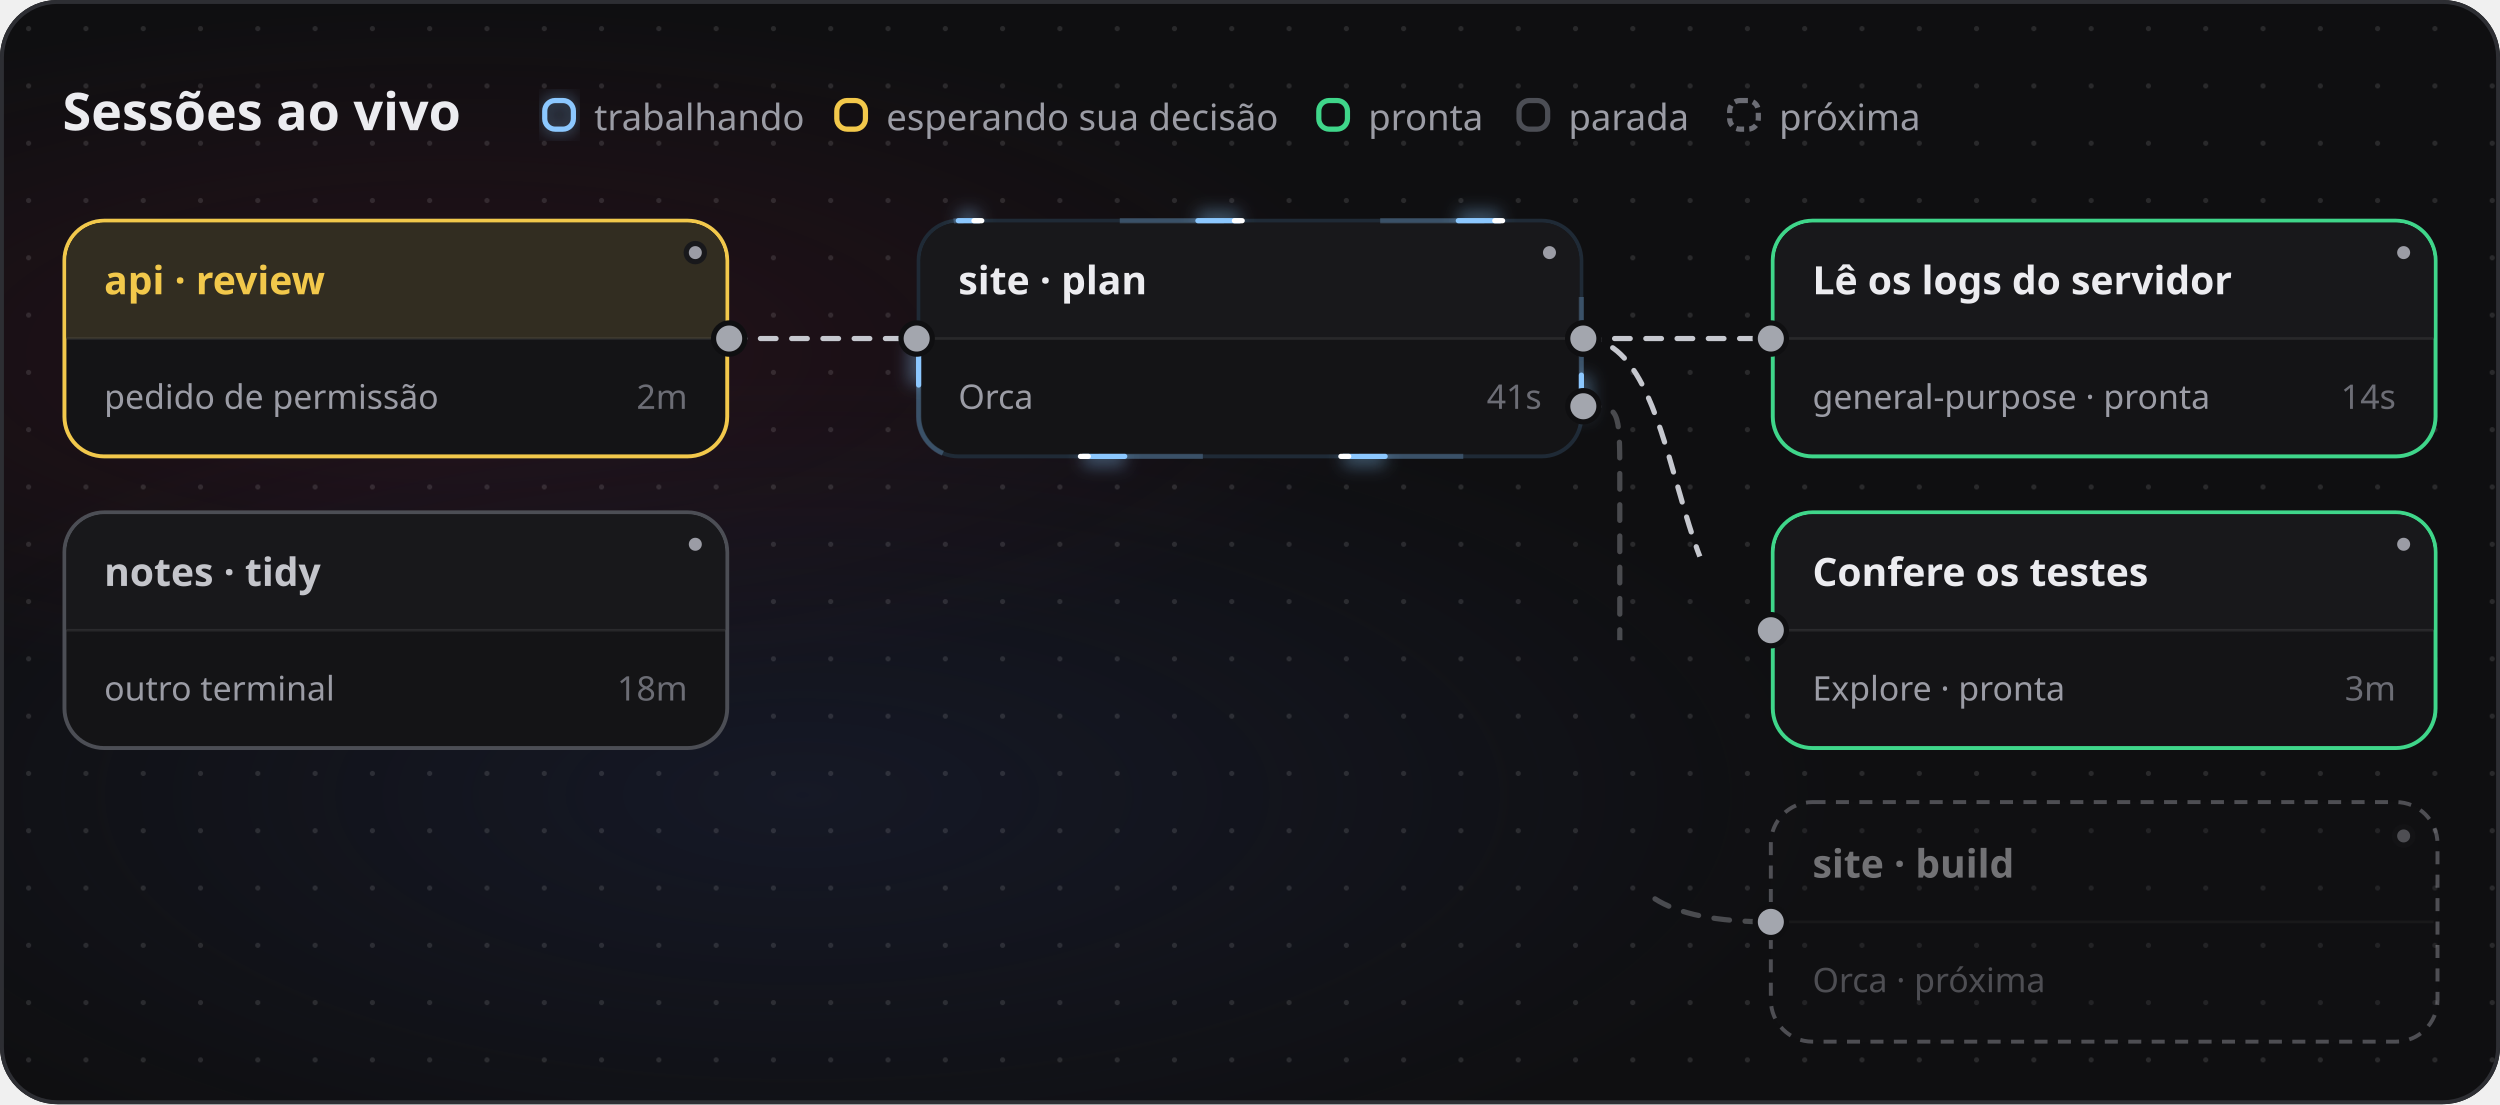
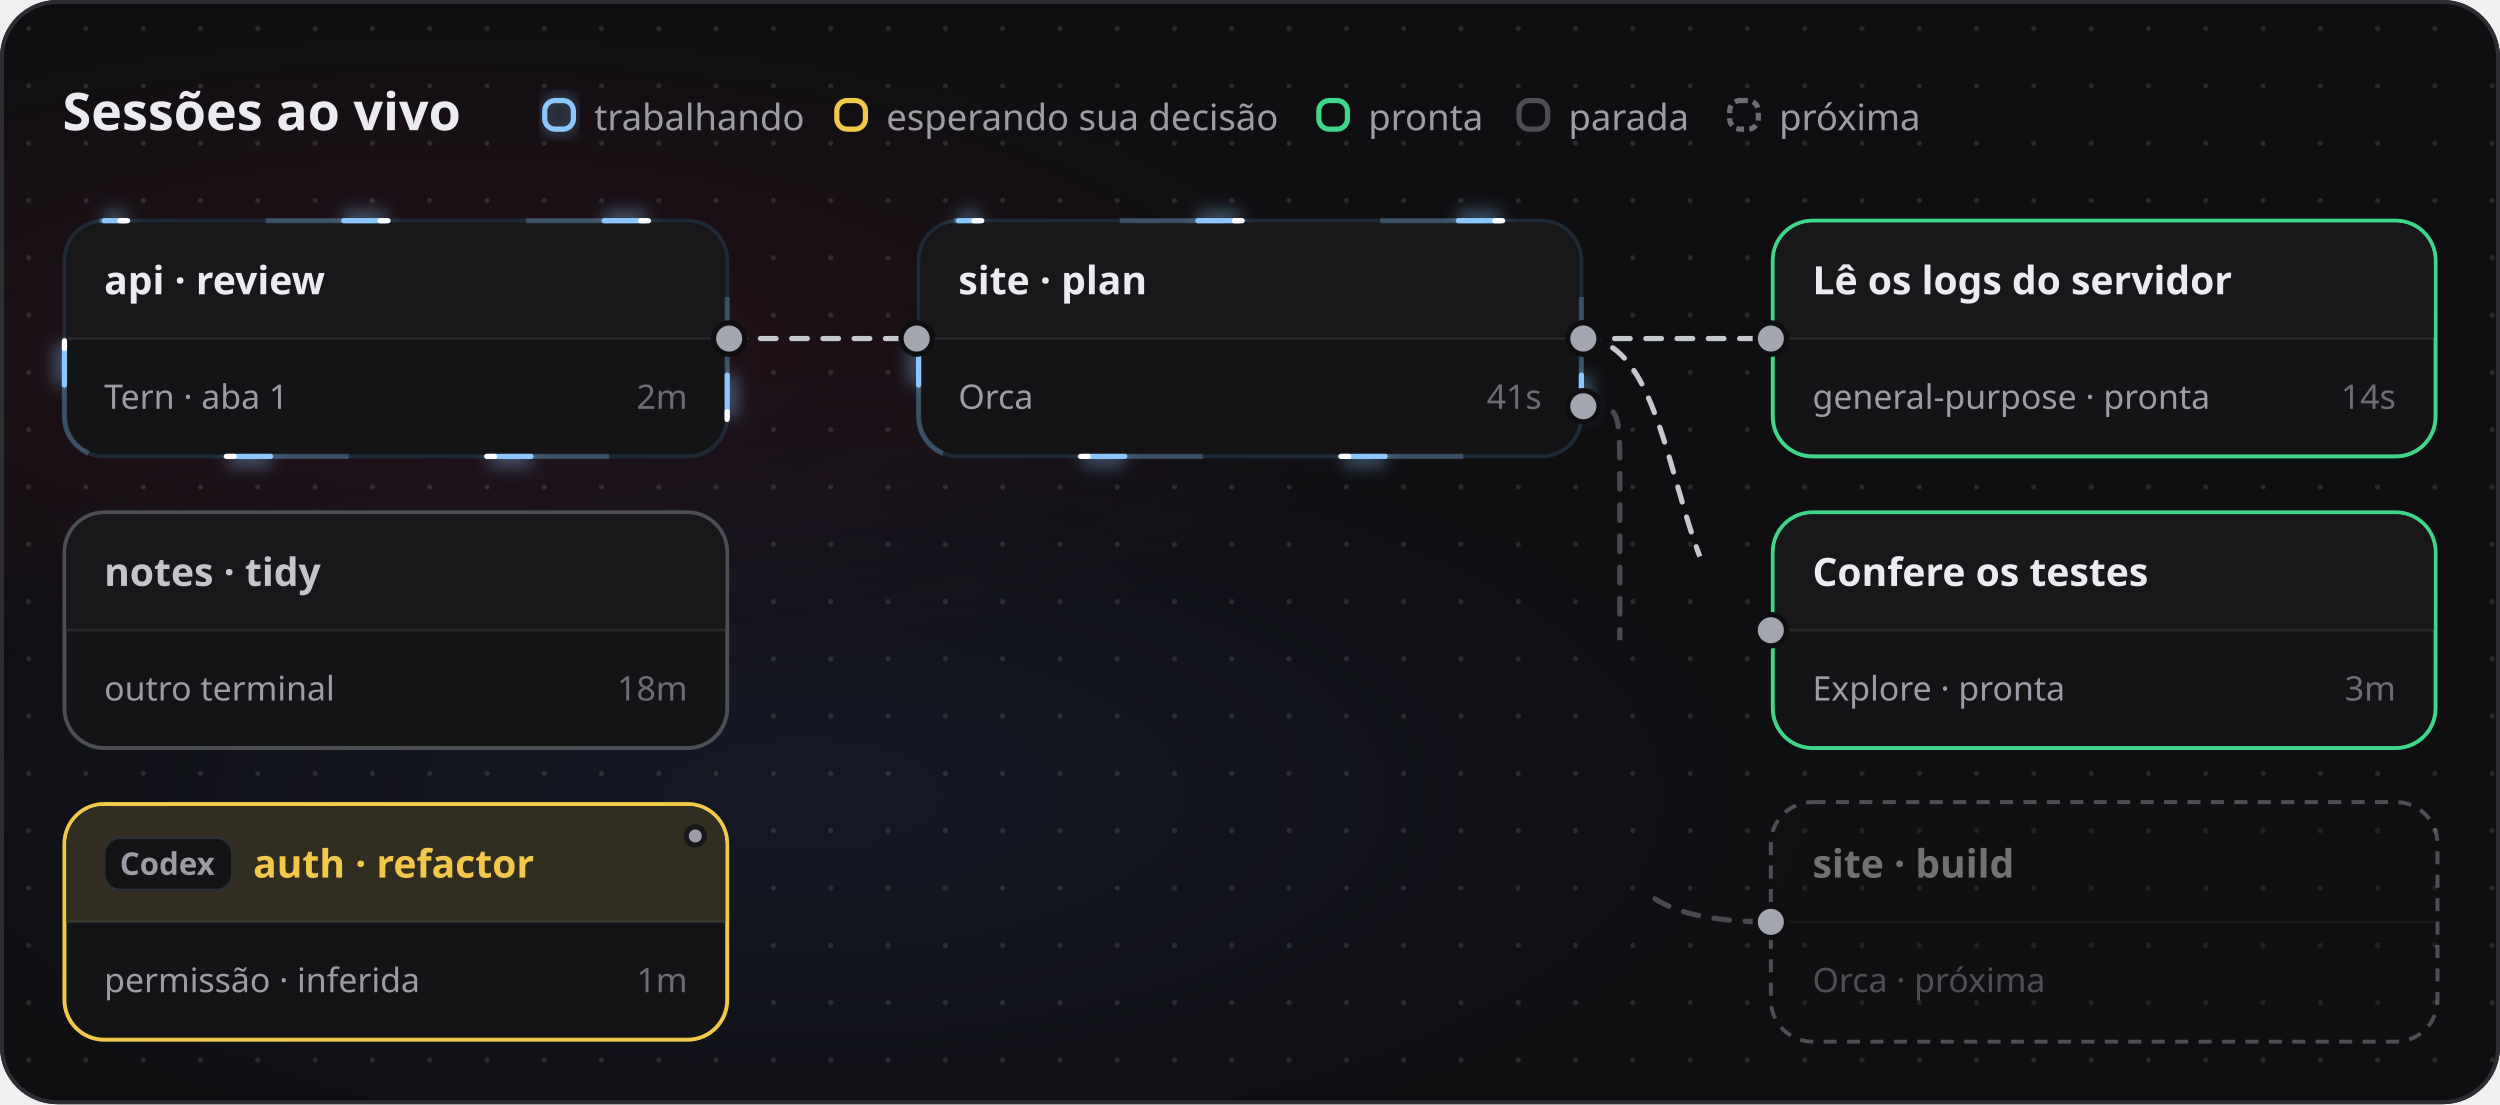
<svg xmlns="http://www.w3.org/2000/svg" viewBox="0 0 960 424" width="960" height="424" role="img" aria-labelledby="t d">
-   <style>text{font-family:-apple-system,BlinkMacSystemFont,'Segoe UI','Noto Sans',Helvetica,Arial,sans-serif}.mono{font-family:ui-monospace,SFMono-Regular,'SF Mono',Menlo,Consolas,'Liberation Mono',monospace}.num{font-variant-numeric:tabular-nums}@keyframes in0{0%,0%{opacity:0;transform:translateY(6px)}3%,100%{opacity:1;transform:none}}.in0{animation:in0 14s cubic-bezier(.23,1,.32,1) infinite}@keyframes in1{0%,0.6%{opacity:0;transform:translateY(6px)}3.6%,100%{opacity:1;transform:none}}.in1{animation:in1 14s cubic-bezier(.23,1,.32,1) infinite}@keyframes in2{0%,1.2%{opacity:0;transform:translateY(6px)}4.2%,100%{opacity:1;transform:none}}.in2{animation:in2 14s cubic-bezier(.23,1,.32,1) infinite}@keyframes in3{0%,1.8%{opacity:0;transform:translateY(6px)}4.8%,100%{opacity:1;transform:none}}.in3{animation:in3 14s cubic-bezier(.23,1,.32,1) infinite}@keyframes in4{0%,2.4%{opacity:0;transform:translateY(6px)}5.4%,100%{opacity:1;transform:none}}.in4{animation:in4 14s cubic-bezier(.23,1,.32,1) infinite}@keyframes in5{0%,3%{opacity:0;transform:translateY(6px)}6%,100%{opacity:1;transform:none}}.in5{animation:in5 14s cubic-bezier(.23,1,.32,1) infinite}@keyframes in6{0%,3.6%{opacity:0;transform:translateY(6px)}6.6%,100%{opacity:1;transform:none}}.in6{animation:in6 14s cubic-bezier(.23,1,.32,1) infinite}@keyframes dr0{0%,3%{stroke-dashoffset:100}6.5%,100%{stroke-dashoffset:0}}.dr0{animation:dr0 14s cubic-bezier(.77,0,.175,1) infinite}@keyframes pt0{0%,3%{opacity:0}4.5%,100%{opacity:1}}.pt0{animation:pt0 14s cubic-bezier(.23,1,.32,1) infinite}@keyframes dr1{0%,3.6%{stroke-dashoffset:100}7.1%,100%{stroke-dashoffset:0}}.dr1{animation:dr1 14s cubic-bezier(.77,0,.175,1) infinite}@keyframes pt1{0%,3.6%{opacity:0}5.1%,100%{opacity:1}}.pt1{animation:pt1 14s cubic-bezier(.23,1,.32,1) infinite}@keyframes dr2{0%,4.2%{stroke-dashoffset:100}7.7%,100%{stroke-dashoffset:0}}.dr2{animation:dr2 14s cubic-bezier(.77,0,.175,1) infinite}@keyframes pt2{0%,4.2%{opacity:0}5.7%,100%{opacity:1}}.pt2{animation:pt2 14s cubic-bezier(.23,1,.32,1) infinite}@keyframes dr3{0%,4.8%{stroke-dashoffset:100}8.3%,100%{stroke-dashoffset:0}}.dr3{animation:dr3 14s cubic-bezier(.77,0,.175,1) infinite}@keyframes pt3{0%,4.8%{opacity:0}6.3%,100%{opacity:1}}.pt3{animation:pt3 14s cubic-bezier(.23,1,.32,1) infinite}@keyframes dr4{0%,6%{stroke-dashoffset:100}9.5%,100%{stroke-dashoffset:0}}.dr4{animation:dr4 14s cubic-bezier(.77,0,.175,1) infinite}@keyframes pt4{0%,6%{opacity:0}7.5%,100%{opacity:1}}.pt4{animation:pt4 14s cubic-bezier(.23,1,.32,1) infinite}@keyframes wA{0%,45%{opacity:0}48%,100%{opacity:1}}.wA{animation:wA 14s cubic-bezier(.23,1,.32,1) infinite}@keyframes pA{0%,45%{opacity:1}48%,100%{opacity:0}}.pA{opacity:0;animation:pA 14s cubic-bezier(.23,1,.32,1) infinite}@keyframes dC{0%,30%{opacity:0}33%,100%{opacity:1}}.dC{animation:dC 14s cubic-bezier(.23,1,.32,1) infinite}@keyframes pC{0%,30%{opacity:1}33%,100%{opacity:0}}.pC{opacity:0;animation:pC 14s cubic-bezier(.23,1,.32,1) infinite}@keyframes gone{0%,70%{opacity:1}73%,100%{opacity:0}}.gone{opacity:0;animation:gone 14s cubic-bezier(.23,1,.32,1) infinite}@keyframes fin{0%,96%{opacity:1}100%{opacity:0}}.fin{animation:fin 14s linear infinite}@keyframes spin{from{stroke-dashoffset:100}to{stroke-dashoffset:0}}.spin{animation:spin 3s linear infinite}@keyframes spint{from{stroke-dashoffset:130}to{stroke-dashoffset:30}}.spint{animation:spint 3s linear infinite}@keyframes spinh{from{stroke-dashoffset:86}to{stroke-dashoffset:-14}}.spinh{animation:spinh 3s linear infinite}.ph1{animation-delay:-1.1s}.ph2{animation-delay:-2.2s}.phn1{animation-delay:-.2s}.phn2{animation-delay:-.4s}@keyframes rmfade{from{opacity:0}}@media (prefers-reduced-motion:reduce){*{animation:none!important}.fin{animation:rmfade .8s cubic-bezier(.23,1,.32,1) both!important}}</style>
+   <style>text{font-family:-apple-system,BlinkMacSystemFont,'Segoe UI','Noto Sans',Helvetica,Arial,sans-serif}.mono{font-family:ui-monospace,SFMono-Regular,'SF Mono',Menlo,Consolas,'Liberation Mono',monospace}.num{font-variant-numeric:tabular-nums}@keyframes in0{0%,0%{opacity:0;transform:translateY(6px)}3%,100%{opacity:1;transform:none}}.in0{animation:in0 14s cubic-bezier(.23,1,.32,1) infinite}@keyframes in1{0%,0.6%{opacity:0;transform:translateY(6px)}3.6%,100%{opacity:1;transform:none}}.in1{animation:in1 14s cubic-bezier(.23,1,.32,1) infinite}@keyframes in2{0%,1.2%{opacity:0;transform:translateY(6px)}4.2%,100%{opacity:1;transform:none}}.in2{animation:in2 14s cubic-bezier(.23,1,.32,1) infinite}@keyframes in3{0%,1.8%{opacity:0;transform:translateY(6px)}4.8%,100%{opacity:1;transform:none}}.in3{animation:in3 14s cubic-bezier(.23,1,.32,1) infinite}@keyframes in4{0%,2.4%{opacity:0;transform:translateY(6px)}5.4%,100%{opacity:1;transform:none}}.in4{animation:in4 14s cubic-bezier(.23,1,.32,1) infinite}@keyframes in5{0%,3%{opacity:0;transform:translateY(6px)}6%,100%{opacity:1;transform:none}}.in5{animation:in5 14s cubic-bezier(.23,1,.32,1) infinite}@keyframes in6{0%,3.6%{opacity:0;transform:translateY(6px)}6.6%,100%{opacity:1;transform:none}}.in6{animation:in6 14s cubic-bezier(.23,1,.32,1) infinite}@keyframes in7{0%,4.2%{opacity:0;transform:translateY(6px)}7.2%,100%{opacity:1;transform:none}}.in7{animation:in7 14s cubic-bezier(.23,1,.32,1) infinite}@keyframes dr0{0%,3%{stroke-dashoffset:100}6.5%,100%{stroke-dashoffset:0}}.dr0{animation:dr0 14s cubic-bezier(.77,0,.175,1) infinite}@keyframes pt0{0%,3%{opacity:0}4.5%,100%{opacity:1}}.pt0{animation:pt0 14s cubic-bezier(.23,1,.32,1) infinite}@keyframes dr1{0%,3.6%{stroke-dashoffset:100}7.1%,100%{stroke-dashoffset:0}}.dr1{animation:dr1 14s cubic-bezier(.77,0,.175,1) infinite}@keyframes pt1{0%,3.6%{opacity:0}5.1%,100%{opacity:1}}.pt1{animation:pt1 14s cubic-bezier(.23,1,.32,1) infinite}@keyframes dr2{0%,4.2%{stroke-dashoffset:100}7.7%,100%{stroke-dashoffset:0}}.dr2{animation:dr2 14s cubic-bezier(.77,0,.175,1) infinite}@keyframes pt2{0%,4.2%{opacity:0}5.7%,100%{opacity:1}}.pt2{animation:pt2 14s cubic-bezier(.23,1,.32,1) infinite}@keyframes dr3{0%,4.8%{stroke-dashoffset:100}8.3%,100%{stroke-dashoffset:0}}.dr3{animation:dr3 14s cubic-bezier(.77,0,.175,1) infinite}@keyframes pt3{0%,4.8%{opacity:0}6.3%,100%{opacity:1}}.pt3{animation:pt3 14s cubic-bezier(.23,1,.32,1) infinite}@keyframes dr4{0%,6%{stroke-dashoffset:100}9.5%,100%{stroke-dashoffset:0}}.dr4{animation:dr4 14s cubic-bezier(.77,0,.175,1) infinite}@keyframes pt4{0%,6%{opacity:0}7.5%,100%{opacity:1}}.pt4{animation:pt4 14s cubic-bezier(.23,1,.32,1) infinite}@keyframes wH{0%,45%{opacity:0}48%,100%{opacity:1}}.wH{animation:wH 14s cubic-bezier(.23,1,.32,1) infinite}@keyframes pH{0%,45%{opacity:1}48%,100%{opacity:0}}.pH{opacity:0;animation:pH 14s cubic-bezier(.23,1,.32,1) infinite}@keyframes dC{0%,30%{opacity:0}33%,100%{opacity:1}}.dC{animation:dC 14s cubic-bezier(.23,1,.32,1) infinite}@keyframes pC{0%,30%{opacity:1}33%,100%{opacity:0}}.pC{opacity:0;animation:pC 14s cubic-bezier(.23,1,.32,1) infinite}@keyframes gone{0%,70%{opacity:1}73%,100%{opacity:0}}.gone{opacity:0;animation:gone 14s cubic-bezier(.23,1,.32,1) infinite}@keyframes fin{0%,96%{opacity:1}100%{opacity:0}}.fin{animation:fin 14s linear infinite}@keyframes spin{from{stroke-dashoffset:100}to{stroke-dashoffset:0}}.spin{animation:spin 3s linear infinite}@keyframes spint{from{stroke-dashoffset:130}to{stroke-dashoffset:30}}.spint{animation:spint 3s linear infinite}@keyframes spinh{from{stroke-dashoffset:86}to{stroke-dashoffset:-14}}.spinh{animation:spinh 3s linear infinite}.ph1{animation-delay:-1.1s}.ph2{animation-delay:-2.2s}.phn1{animation-delay:-.2s}.phn2{animation-delay:-.4s}@keyframes rmfade{from{opacity:0}}@media (prefers-reduced-motion:reduce){*{animation:none!important}.fin{animation:rmfade .8s cubic-bezier(.23,1,.32,1) both!important}}</style>
  <defs>
    <pattern id="dots" width="22" height="22" patternUnits="userSpaceOnUse">
      <circle cx="11" cy="11" r="1" fill="#ffffff1c" />
    </pattern>
    <radialGradient id="ga">
      <stop offset="0" stop-color="#7a1c3e33" />
      <stop offset=".7" stop-color="#7a1c3e00" />
    </radialGradient>
    <radialGradient id="gb">
      <stop offset="0" stop-color="#242e564d" />
      <stop offset=".7" stop-color="#242e5600" />
    </radialGradient>
    <filter id="glow" x="-20%" y="-40%" width="140%" height="180%">
      <feGaussianBlur stdDeviation="3" />
    </filter>
    <clipPath id="panel">
      <rect width="960" height="424" rx="22" />
    </clipPath>
    <mask id="m0" maskUnits="userSpaceOnUse" x="0" y="0" width="960" height="424">
      <path d="M280,130 C320,130 312,130 352,130" class="dr0" pathLength="100" stroke-dasharray="100 100" stroke-dashoffset="0" fill="none" stroke="#ffffff" stroke-width="16" />
    </mask>
    <mask id="m1" maskUnits="userSpaceOnUse" x="0" y="0" width="960" height="424">
      <path d="M608,130 C648,130 640,130 680,130" class="dr1" pathLength="100" stroke-dasharray="100 100" stroke-dashoffset="0" fill="none" stroke="#ffffff" stroke-width="16" />
    </mask>
    <mask id="m2" maskUnits="userSpaceOnUse" x="0" y="0" width="960" height="424">
      <path d="M608,130 C648,130 640,242 680,242" class="dr2" pathLength="100" stroke-dasharray="100 100" stroke-dashoffset="0" fill="none" stroke="#ffffff" stroke-width="16" />
    </mask>
    <mask id="m3" maskUnits="userSpaceOnUse" x="0" y="0" width="960" height="424">
      <path d="M608,156 C622,156 622,156 622,184 V318 C622,342 638,354 680,354" class="dr3" pathLength="100" stroke-dasharray="100 100" stroke-dashoffset="0" fill="none" stroke="#ffffff" stroke-width="16" />
    </mask>
    <mask id="m4" maskUnits="userSpaceOnUse" x="0" y="0" width="960" height="424">
      <path d="M280,242 C320,242 312,242 352,242" class="dr4" pathLength="100" stroke-dasharray="100 100" stroke-dashoffset="0" fill="none" stroke="#ffffff" stroke-width="16" />
    </mask>
  </defs>
  <g clip-path="url(#panel)">
    <rect width="960" height="424" fill="#0f0f11" />
    <ellipse cx="172.8" cy="135.68" rx="528" ry="190.8" fill="url(#ga)" />
    <ellipse cx="307.2" cy="305.28" rx="576" ry="233.2" fill="url(#gb)" />
    <rect width="960" height="424" fill="url(#dots)" />
    <text x="24" y="50" font-size="20" font-weight="700" fill="#ececf0" data-free="1">Sessões ao vivo</text>
    <rect x="209.18" y="38.6" width="11" height="11" rx="4" fill="none" stroke="#8cc8ff59" stroke-width="4" filter="url(#glow)" />
    <rect x="209.18" y="38.6" width="11" height="11" rx="4" fill="none" stroke="#8cc8ff" stroke-width="2" />
    <text x="228.18" y="50" font-size="14" fill="#9b9ca5" data-box="228.18,36,88.24,19.6">trabalhando</text>
    <rect x="321.33" y="38.6" width="11" height="11" rx="4" fill="none" stroke="#f2c84b" stroke-width="2" />
    <text x="340.33" y="50" font-size="14" fill="#9b9ca5" data-box="340.33,36,166.64,19.6">esperando sua decisão</text>
    <rect x="506.42" y="38.6" width="11" height="11" rx="4" fill="none" stroke="#3fd68a" stroke-width="2" />
    <text x="525.42" y="50" font-size="14" fill="#9b9ca5" data-box="525.42,36,49.04,19.6">pronta</text>
    <rect x="583.3" y="38.6" width="11" height="11" rx="4" fill="none" stroke="#4c4e55" stroke-width="2" />
    <text x="602.3" y="50" font-size="14" fill="#9b9ca5" data-box="602.3,36,49.04,19.6">parada</text>
    <rect x="664.19" y="38.6" width="11" height="11" rx="4" fill="none" stroke="#6c6d75" stroke-width="2" stroke-dasharray="3 2" />
    <text x="683.19" y="50" font-size="14" fill="#9b9ca5" data-box="683.19,36,56.88,19.6">próxima</text>
    <g class="fin">
      <g>
        <g mask="url(#m0)">
          <path d="M280,130 C320,130 312,130 352,130" fill="none" stroke="#c6c8cf" stroke-width="2" stroke-dasharray="6 6" stroke-linecap="round" />
        </g>
      </g>
      <g>
        <g mask="url(#m1)">
          <path d="M608,130 C648,130 640,130 680,130" fill="none" stroke="#c6c8cf" stroke-width="2" stroke-dasharray="6 6" stroke-linecap="round" />
        </g>
      </g>
      <g>
        <g mask="url(#m2)">
          <path d="M608,130 C648,130 640,242 680,242" fill="none" stroke="#c6c8cf" stroke-width="2" stroke-dasharray="6 6" stroke-linecap="round" />
        </g>
      </g>
      <g>
        <g mask="url(#m3)">
          <path d="M608,156 C622,156 622,156 622,184 V318 C622,342 638,354 680,354" fill="none" stroke="#c6c8cf52" stroke-width="2" stroke-dasharray="6 6" stroke-linecap="round" />
        </g>
      </g>
      <g class="gone">
        <g mask="url(#m4)">
          <path d="M280,242 C320,242 312,242 352,242" fill="none" stroke="#c6c8cf" stroke-width="2" stroke-dasharray="6 6" stroke-linecap="round" />
        </g>
      </g>
      <g class="in0">
        <rect x="24" y="84" width="256" height="92" rx="16" fill="#1f2a36" />
-         <rect class="wA" x="24" y="84" width="256" height="92" rx="16" fill="#f2c84b" />
-         <g class="pA">
+         <g>
          <path d="M40,84.75 H264 A15.25,15.25 0 0 1 279.25,100 V160 A15.25,15.25 0 0 1 264,175.25 H40 A15.25,15.25 0 0 1 24.75,160 V100 A15.25,15.25 0 0 1 40,84.75 Z" pathLength="100" stroke-dasharray="16 84" stroke-dashoffset="8" class="spin ph0" fill="none" stroke="#8cc8ff59" stroke-width="8" filter="url(#glow)" />
        </g>
        <rect x="25.5" y="85.5" width="253" height="89" rx="14.5" fill="#141416" />
        <path d="M25.5,130 V100 A14.5,14.5 0 0 1 40,85.5 H264 A14.5,14.5 0 0 1 278.5,100 V130 Z" fill="#18181b" />
-         <path class="wA" d="M25.5,130 V100 A14.5,14.5 0 0 1 40,85.5 H264 A14.5,14.5 0 0 1 278.5,100 V130 Z" fill="#f2c84b1f" />
        <line x1="25.5" y1="130" x2="278.5" y2="130" stroke="#ffffff14" stroke-width="1" />
-         <text x="40" y="113" font-size="15" font-weight="700" class="pA" fill="#ececf0" data-box="40,84,216,46">api · review</text>
-         <text x="40" y="113" font-size="15" font-weight="700" class="wA" fill="#f2c84b" data-box="40,84,216,46">api · review</text>
-         <text x="40" y="157" font-size="13" class="pA" fill="#9b9ca5" data-box="40,130,186,46">Tern · aba 1</text>
-         <text x="40" y="157" font-size="13" class="wA" fill="#9b9ca5" data-box="40,130,186,46">pedido de permissão</text>
+         <text x="40" y="113" font-size="15" font-weight="700" fill="#ececf0" data-box="40,84,216,46">api · review</text>
+         <text x="40" y="157" font-size="13" fill="#9b9ca5" data-box="40,130,186,46">Tern · aba 1</text>
        <text x="264" y="157" font-size="13" text-anchor="end" class="num" fill="#6c6d75" data-box="236,130,28,46">2m</text>
-         <circle cx="267" cy="97" r="3.5" fill="#9b9ca5" stroke="#18181b" stroke-width="2" />
-         <g class="pA">
+         <g>
          <path d="M40,84.75 H264 A15.25,15.25 0 0 1 279.25,100 V160 A15.25,15.25 0 0 1 264,175.25 H40 A15.25,15.25 0 0 1 24.75,160 V100 A15.25,15.25 0 0 1 40,84.75 Z" pathLength="100" stroke-dasharray="40 60" stroke-dashoffset="38" class="spint ph0" fill="none" stroke="#8cc8ff40" stroke-width="2" />
          <path d="M40,84.75 H264 A15.25,15.25 0 0 1 279.25,100 V160 A15.25,15.25 0 0 1 264,175.25 H40 A15.25,15.25 0 0 1 24.75,160 V100 A15.25,15.25 0 0 1 40,84.75 Z" pathLength="100" stroke-dasharray="16 84" stroke-dashoffset="8" class="spin ph0" fill="none" stroke="#8cc8ff" stroke-width="2" stroke-linecap="round" />
          <path d="M40,84.75 H264 A15.25,15.25 0 0 1 279.25,100 V160 A15.25,15.25 0 0 1 264,175.25 H40 A15.25,15.25 0 0 1 24.75,160 V100 A15.25,15.25 0 0 1 40,84.75 Z" pathLength="100" stroke-dasharray="3 97" stroke-dashoffset="-6" class="spinh ph0" fill="none" stroke="#ffffff" stroke-width="2" stroke-linecap="round" />
        </g>
      </g>
      <g class="in1">
        <rect x="352" y="84" width="256" height="92" rx="16" fill="#1f2a36" />
        <g>
          <path d="M368,84.75 H592 A15.25,15.25 0 0 1 607.25,100 V160 A15.25,15.25 0 0 1 592,175.25 H368 A15.25,15.25 0 0 1 352.75,160 V100 A15.25,15.25 0 0 1 368,84.75 Z" pathLength="100" stroke-dasharray="16 84" stroke-dashoffset="8" class="spin ph1" fill="none" stroke="#8cc8ff59" stroke-width="8" filter="url(#glow)" />
        </g>
        <rect x="353.5" y="85.5" width="253" height="89" rx="14.5" fill="#141416" />
        <path d="M353.5,130 V100 A14.5,14.5 0 0 1 368,85.5 H592 A14.5,14.5 0 0 1 606.5,100 V130 Z" fill="#18181b" />
        <line x1="353.5" y1="130" x2="606.5" y2="130" stroke="#ffffff14" stroke-width="1" />
        <text x="368" y="113" font-size="15" font-weight="700" fill="#ececf0" data-box="368,84,216,46">site · plan</text>
        <text x="368" y="157" font-size="13" fill="#9b9ca5" data-box="368,130,186,46">Orca</text>
        <text x="592" y="157" font-size="13" text-anchor="end" class="num" fill="#6c6d75" data-box="564,130,28,46">41s</text>
-         <circle cx="595" cy="97" r="3.5" fill="#9b9ca5" stroke="#18181b" stroke-width="2" />
        <g>
          <path d="M368,84.75 H592 A15.25,15.25 0 0 1 607.25,100 V160 A15.25,15.25 0 0 1 592,175.25 H368 A15.25,15.25 0 0 1 352.75,160 V100 A15.25,15.25 0 0 1 368,84.75 Z" pathLength="100" stroke-dasharray="40 60" stroke-dashoffset="38" class="spint ph1" fill="none" stroke="#8cc8ff40" stroke-width="2" />
          <path d="M368,84.75 H592 A15.25,15.25 0 0 1 607.25,100 V160 A15.25,15.25 0 0 1 592,175.25 H368 A15.25,15.25 0 0 1 352.75,160 V100 A15.25,15.25 0 0 1 368,84.75 Z" pathLength="100" stroke-dasharray="16 84" stroke-dashoffset="8" class="spin ph1" fill="none" stroke="#8cc8ff" stroke-width="2" stroke-linecap="round" />
          <path d="M368,84.75 H592 A15.25,15.25 0 0 1 607.25,100 V160 A15.25,15.25 0 0 1 592,175.25 H368 A15.25,15.25 0 0 1 352.75,160 V100 A15.25,15.25 0 0 1 368,84.75 Z" pathLength="100" stroke-dasharray="3 97" stroke-dashoffset="-6" class="spinh ph1" fill="none" stroke="#ffffff" stroke-width="2" stroke-linecap="round" />
        </g>
      </g>
      <g class="in2">
        <rect x="680" y="84" width="256" height="92" rx="16" fill="#1f2a36" />
        <rect class="dC" x="680" y="84" width="256" height="92" rx="16" fill="#3fd68a" />
        <g class="pC">
          <path d="M696,84.75 H920 A15.25,15.25 0 0 1 935.25,100 V160 A15.25,15.25 0 0 1 920,175.25 H696 A15.25,15.25 0 0 1 680.75,160 V100 A15.25,15.25 0 0 1 696,84.75 Z" pathLength="100" stroke-dasharray="16 84" stroke-dashoffset="8" class="spin ph2" fill="none" stroke="#8cc8ff59" stroke-width="8" filter="url(#glow)" />
        </g>
        <rect x="681.5" y="85.5" width="253" height="89" rx="14.5" fill="#141416" />
        <path d="M681.5,130 V100 A14.5,14.5 0 0 1 696,85.5 H920 A14.5,14.5 0 0 1 934.5,100 V130 Z" fill="#18181b" />
        <line x1="681.5" y1="130" x2="934.5" y2="130" stroke="#ffffff14" stroke-width="1" />
        <text x="696" y="113" font-size="15" font-weight="700" fill="#ececf0" data-box="696,84,216,46">Lê os logs do servidor</text>
        <text x="696" y="157" font-size="13" class="pC" fill="#9b9ca5" data-box="696,130,186,46">general-purpose</text>
        <text x="696" y="157" font-size="13" class="dC" fill="#9b9ca5" data-box="696,130,186,46">general-purpose · pronta</text>
        <text x="920" y="157" font-size="13" text-anchor="end" class="num" fill="#6c6d75" data-box="892,130,28,46">14s</text>
-         <circle cx="923" cy="97" r="3.5" fill="#9b9ca5" stroke="#18181b" stroke-width="2" />
        <g class="pC">
          <path d="M696,84.75 H920 A15.25,15.25 0 0 1 935.25,100 V160 A15.25,15.25 0 0 1 920,175.25 H696 A15.25,15.25 0 0 1 680.75,160 V100 A15.25,15.25 0 0 1 696,84.75 Z" pathLength="100" stroke-dasharray="40 60" stroke-dashoffset="38" class="spint ph2" fill="none" stroke="#8cc8ff40" stroke-width="2" />
          <path d="M696,84.75 H920 A15.25,15.25 0 0 1 935.25,100 V160 A15.25,15.25 0 0 1 920,175.25 H696 A15.25,15.25 0 0 1 680.75,160 V100 A15.25,15.25 0 0 1 696,84.75 Z" pathLength="100" stroke-dasharray="16 84" stroke-dashoffset="8" class="spin ph2" fill="none" stroke="#8cc8ff" stroke-width="2" stroke-linecap="round" />
          <path d="M696,84.75 H920 A15.25,15.25 0 0 1 935.25,100 V160 A15.25,15.25 0 0 1 920,175.25 H696 A15.25,15.25 0 0 1 680.75,160 V100 A15.25,15.25 0 0 1 696,84.75 Z" pathLength="100" stroke-dasharray="3 97" stroke-dashoffset="-6" class="spinh ph2" fill="none" stroke="#ffffff" stroke-width="2" stroke-linecap="round" />
        </g>
      </g>
      <g class="in3">
        <rect x="680" y="196" width="256" height="92" rx="16" fill="#3fd68a" />
        <rect x="681.5" y="197.5" width="253" height="89" rx="14.5" fill="#141416" />
        <path d="M681.5,242 V212 A14.5,14.5 0 0 1 696,197.5 H920 A14.5,14.5 0 0 1 934.5,212 V242 Z" fill="#18181b" />
        <line x1="681.5" y1="242" x2="934.5" y2="242" stroke="#ffffff14" stroke-width="1" />
        <text x="696" y="225" font-size="15" font-weight="700" fill="#ececf0" data-box="696,196,216,46">Confere os testes</text>
        <text x="696" y="269" font-size="13" fill="#9b9ca5" data-box="696,242,186,46">Explore · pronta</text>
        <text x="920" y="269" font-size="13" text-anchor="end" class="num" fill="#6c6d75" data-box="892,242,28,46">3m</text>
-         <circle cx="923" cy="209" r="3.5" fill="#9b9ca5" stroke="#18181b" stroke-width="2" />
      </g>
      <g class="in4">
        <g opacity=".45">
          <rect x="680" y="308" width="256" height="92" rx="16" fill="#14141699" stroke="#9b9ca5" stroke-width="1.5" stroke-dasharray="5 4" />
          <line x1="681.5" y1="354" x2="934.5" y2="354" stroke="#ffffff14" stroke-width="1" />
          <text x="696" y="337" font-size="15" font-weight="700" fill="#ececf0" data-box="696,308,216,46">site · build</text>
          <text x="696" y="381" font-size="13" fill="#9b9ca5" data-box="696,354,186,46">Orca · próxima</text>
-           <circle cx="923" cy="321" r="3.5" fill="#9b9ca5" stroke="#18181b" stroke-width="2" />
        </g>
      </g>
      <g class="in5">
        <rect x="24" y="196" width="256" height="92" rx="16" fill="#4c4e55" />
        <rect x="25.5" y="197.5" width="253" height="89" rx="14.5" fill="#141416" />
        <path d="M25.5,242 V212 A14.5,14.5 0 0 1 40,197.5 H264 A14.5,14.5 0 0 1 278.5,212 V242 Z" fill="#18181b" />
        <line x1="25.5" y1="242" x2="278.5" y2="242" stroke="#ffffff14" stroke-width="1" />
        <text x="40" y="225" font-size="15" font-weight="700" fill="#c4c5cb" data-box="40,196,216,46">notes · tidy</text>
        <text x="40" y="269" font-size="13" fill="#9b9ca5" data-box="40,242,186,46">outro terminal</text>
        <text x="264" y="269" font-size="13" text-anchor="end" class="num" fill="#6c6d75" data-box="236,242,28,46">18m</text>
-         <circle cx="267" cy="209" r="3.5" fill="#9b9ca5" stroke="#18181b" stroke-width="2" />
      </g>
      <g class="gone">
        <g class="in6">
          <g opacity=".6">
            <rect x="352" y="196" width="256" height="92" rx="16" fill="#3fd68a59" />
            <rect x="353.5" y="197.5" width="253" height="89" rx="14.5" fill="#141416" />
            <path d="M353.5,242 V212 A14.5,14.5 0 0 1 368,197.5 H592 A14.5,14.5 0 0 1 606.5,212 V242 Z" fill="#18181b" />
            <line x1="353.5" y1="242" x2="606.5" y2="242" stroke="#ffffff14" stroke-width="1" />
            <text x="368" y="225" font-size="15" font-weight="700" fill="#ececf0" data-box="368,196,216,46">docs · fix</text>
            <text x="368" y="269" font-size="13" fill="#9b9ca5" data-box="368,242,186,46">em segundo plano</text>
            <text x="592" y="269" font-size="13" text-anchor="end" class="num" fill="#6c6d75" data-box="564,242,28,46">9m</text>
-             <circle cx="595" cy="209" r="3.5" fill="#9b9ca5" stroke="#18181b" stroke-width="2" />
          </g>
+         </g>
+       </g>
+       <g class="in7">
+         <rect x="24" y="308" width="256" height="92" rx="16" fill="#1f2a36" />
+         <rect class="wH" x="24" y="308" width="256" height="92" rx="16" fill="#f2c84b" />
+         <g class="pH">
+           <path d="M40,308.75 H264 A15.25,15.25 0 0 1 279.25,324 V384 A15.25,15.25 0 0 1 264,399.25 H40 A15.25,15.25 0 0 1 24.75,384 V324 A15.25,15.25 0 0 1 40,308.75 Z" pathLength="100" stroke-dasharray="16 84" stroke-dashoffset="8" class="spin ph1" fill="none" stroke="#8cc8ff59" stroke-width="8" filter="url(#glow)" />
+         </g>
+         <rect x="25.5" y="309.5" width="253" height="89" rx="14.5" fill="#141416" />
+         <path d="M25.5,354 V324 A14.5,14.5 0 0 1 40,309.5 H264 A14.5,14.5 0 0 1 278.5,324 V354 Z" fill="#18181b" />
+         <path class="wH" d="M25.5,354 V324 A14.5,14.5 0 0 1 40,309.5 H264 A14.5,14.5 0 0 1 278.5,324 V354 Z" fill="#f2c84b1f" />
+         <line x1="25.5" y1="354" x2="278.5" y2="354" stroke="#ffffff14" stroke-width="1" />
+         <rect x="40" y="321.75" width="49.2" height="20" rx="6" fill="#141416" stroke="#2d2e33" stroke-width="1" />
+         <text x="46" y="335.95" font-size="12" font-weight="600" fill="#9b9ca5" data-box="46,321.75,37.2,20">Codex</text>
+         <text x="97.2" y="337" font-size="15" font-weight="700" class="pH" fill="#ececf0" data-box="97.2,308,158.8,46">auth · refactor</text>
+         <text x="97.2" y="337" font-size="15" font-weight="700" class="wH" fill="#f2c84b" data-box="97.2,308,158.8,46">auth · refactor</text>
+         <text x="40" y="381" font-size="13" class="pH" fill="#9b9ca5" data-box="40,354,186,46">app do Codex</text>
+         <text x="40" y="381" font-size="13" class="wH" fill="#9b9ca5" data-box="40,354,186,46">permissão · inferida</text>
+         <text x="264" y="381" font-size="13" text-anchor="end" class="num" fill="#6c6d75" data-box="236,354,28,46">1m</text>
+         <circle class="wH" cx="267" cy="321" r="3.5" fill="#9b9ca5" stroke="#18181b" stroke-width="2" />
+         <g class="pH">
+           <path d="M40,308.75 H264 A15.25,15.25 0 0 1 279.25,324 V384 A15.25,15.25 0 0 1 264,399.25 H40 A15.25,15.25 0 0 1 24.75,384 V324 A15.25,15.25 0 0 1 40,308.75 Z" pathLength="100" stroke-dasharray="40 60" stroke-dashoffset="38" class="spint ph1" fill="none" stroke="#8cc8ff40" stroke-width="2" />
+           <path d="M40,308.75 H264 A15.25,15.25 0 0 1 279.25,324 V384 A15.25,15.25 0 0 1 264,399.25 H40 A15.25,15.25 0 0 1 24.75,384 V324 A15.25,15.25 0 0 1 40,308.75 Z" pathLength="100" stroke-dasharray="16 84" stroke-dashoffset="8" class="spin ph1" fill="none" stroke="#8cc8ff" stroke-width="2" stroke-linecap="round" />
+           <path d="M40,308.75 H264 A15.25,15.25 0 0 1 279.25,324 V384 A15.25,15.25 0 0 1 264,399.25 H40 A15.25,15.25 0 0 1 24.75,384 V324 A15.25,15.25 0 0 1 40,308.75 Z" pathLength="100" stroke-dasharray="3 97" stroke-dashoffset="-6" class="spinh ph1" fill="none" stroke="#ffffff" stroke-width="2" stroke-linecap="round" />
        </g>
      </g>
      <g>
        <g class="pt0">
          <circle cx="280" cy="130" r="6" fill="#a3a6ae" stroke="#0f0f11" stroke-width="2" />
          <circle cx="352" cy="130" r="6" fill="#a3a6ae" stroke="#0f0f11" stroke-width="2" />
        </g>
      </g>
      <g>
        <g class="pt1">
          <circle cx="608" cy="130" r="6" fill="#a3a6ae" stroke="#0f0f11" stroke-width="2" />
          <circle cx="680" cy="130" r="6" fill="#a3a6ae" stroke="#0f0f11" stroke-width="2" />
        </g>
      </g>
      <g>
        <g class="pt2">
          <circle cx="608" cy="130" r="6" fill="#a3a6ae" stroke="#0f0f11" stroke-width="2" />
          <circle cx="680" cy="242" r="6" fill="#a3a6ae" stroke="#0f0f11" stroke-width="2" />
        </g>
      </g>
      <g>
        <g class="pt3">
          <circle cx="608" cy="156" r="6" fill="#a3a6ae" stroke="#0f0f11" stroke-width="2" />
          <circle cx="680" cy="354" r="6" fill="#a3a6ae" stroke="#0f0f11" stroke-width="2" />
        </g>
      </g>
      <g class="gone">
        <g class="pt4">
          <circle cx="280" cy="242" r="6" fill="#a3a6ae" stroke="#0f0f11" stroke-width="2" />
          <circle cx="352" cy="242" r="6" fill="#a3a6ae" stroke="#0f0f11" stroke-width="2" />
        </g>
      </g>
    </g>
  </g>
  <rect x=".75" y=".75" width="958.5" height="422.5" rx="21.25" fill="none" stroke="#2d2e33" stroke-width="1.5" />
</svg>
